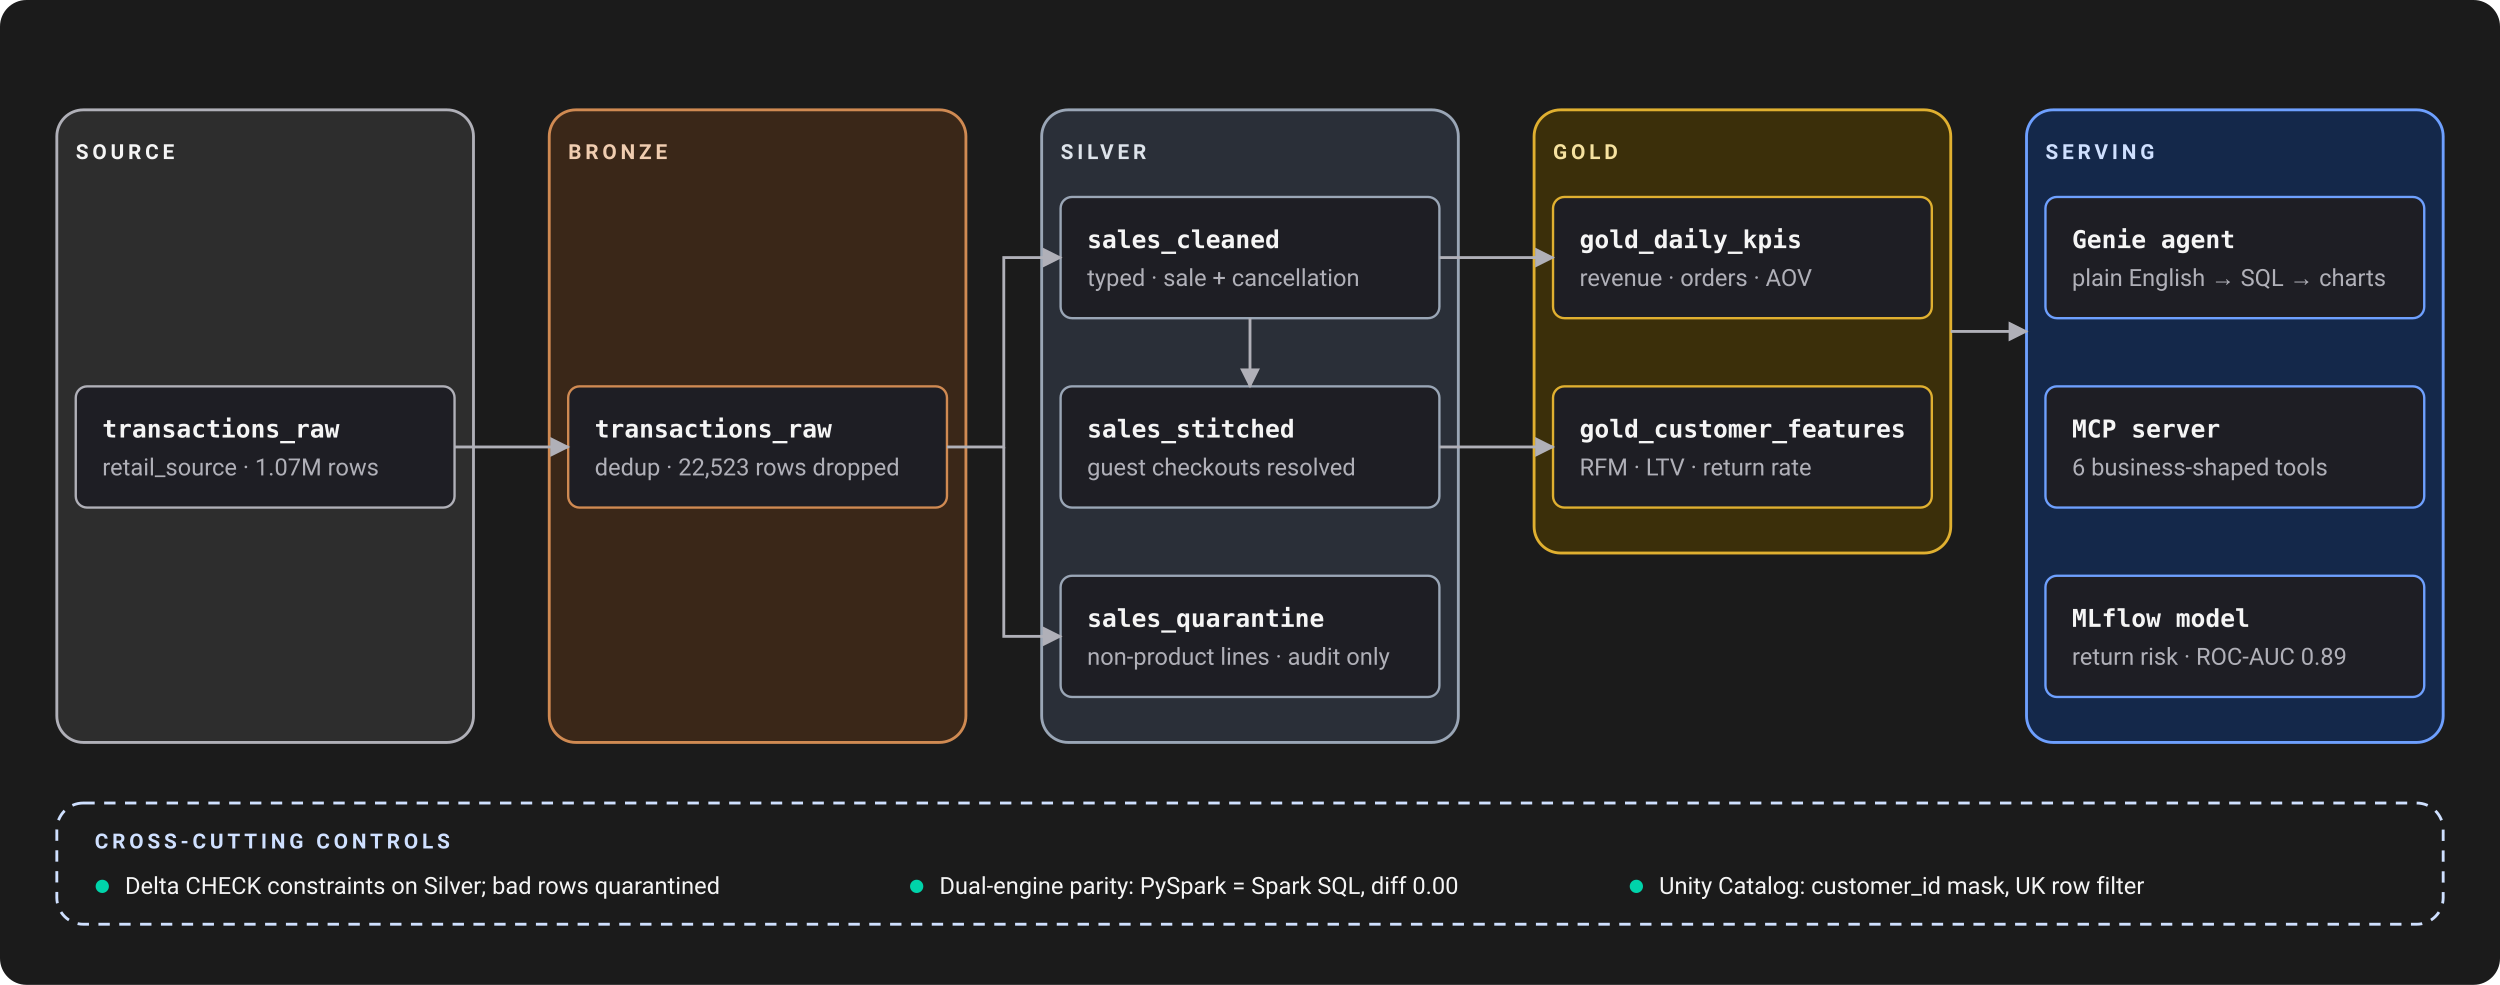
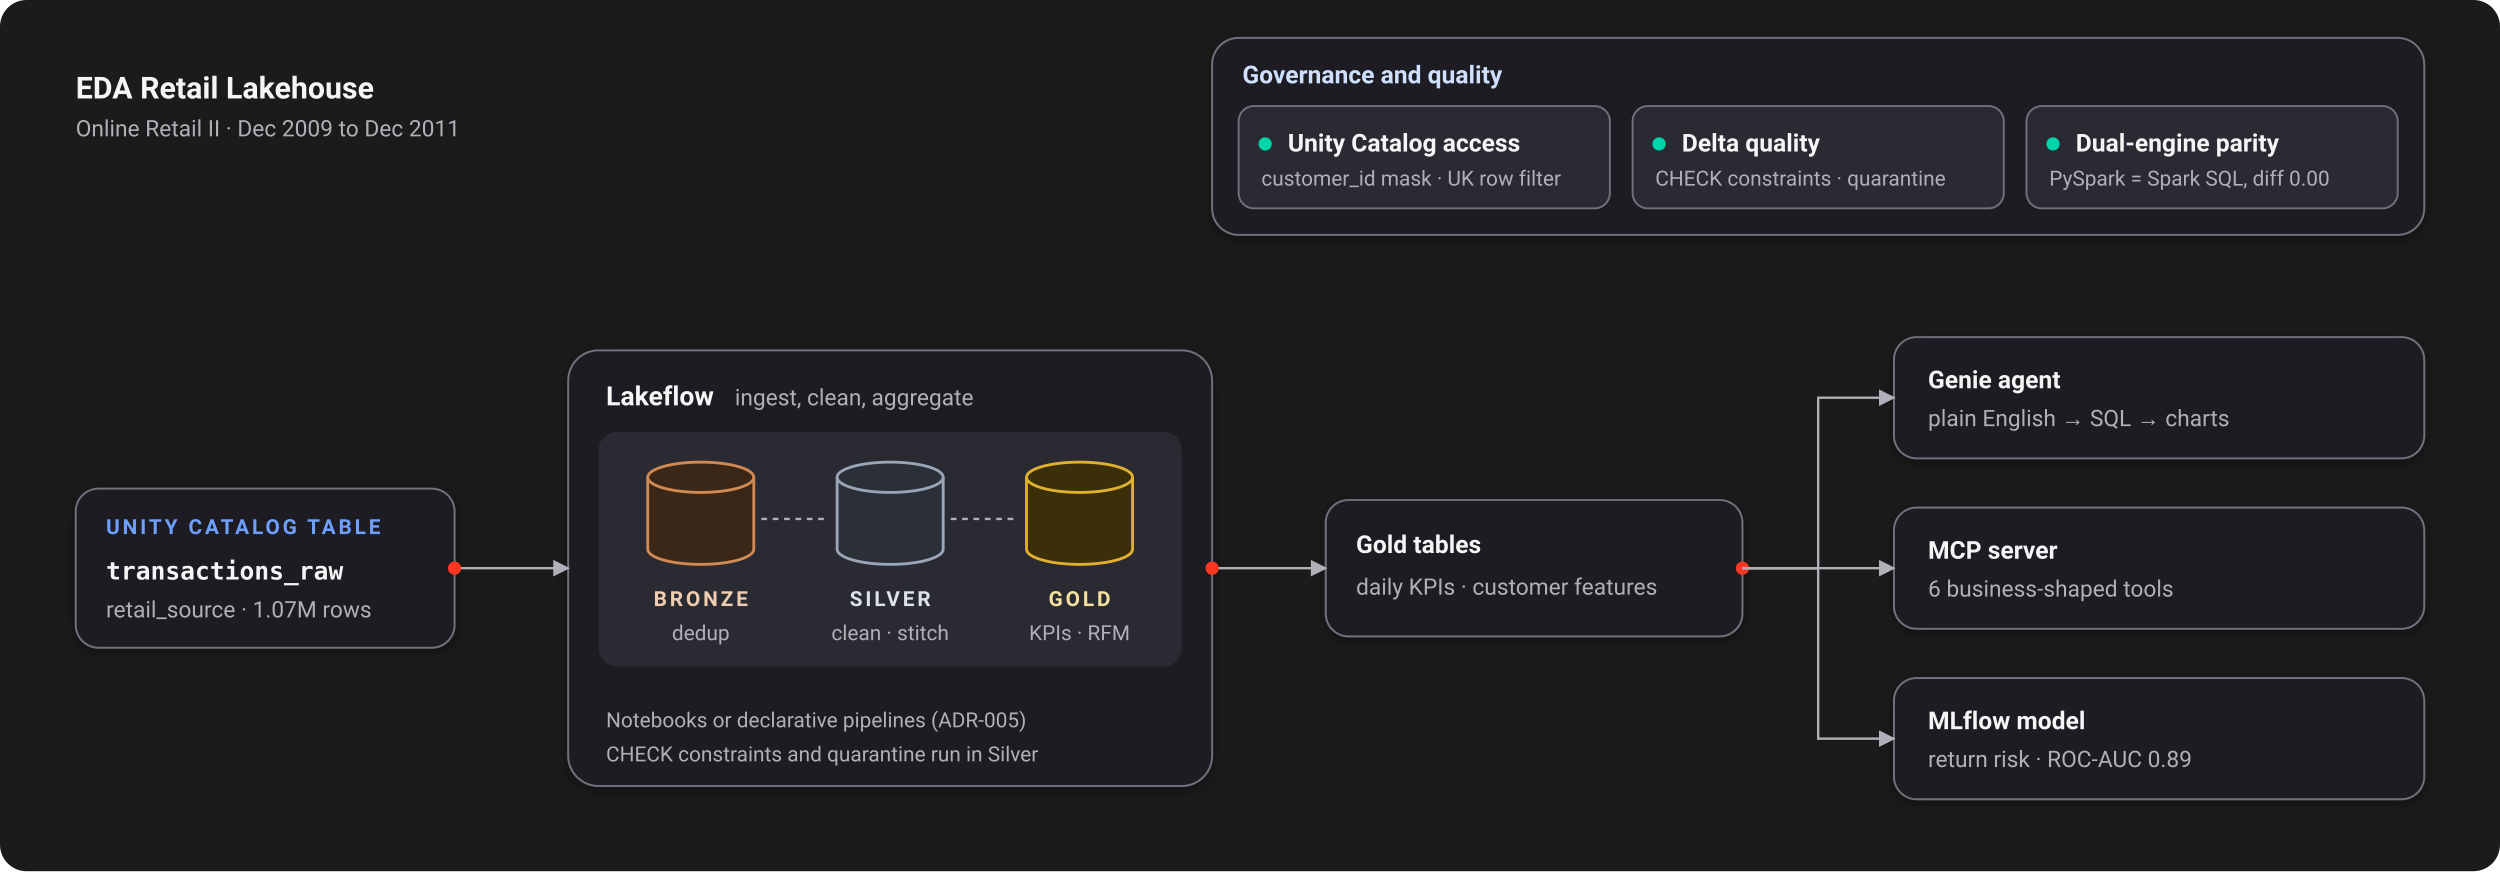
- <svg xmlns="http://www.w3.org/2000/svg" viewBox="0 0 1320 520" width="1320" height="520" role="img" aria-labelledby="t d">
-   <style>text{font-family:-apple-system, BlinkMacSystemFont, 'Segoe UI', Roboto, 'Helvetica Neue', Arial, sans-serif} .m{font-family:ui-monospace, SFMono-Regular, Menlo, Monaco, Consolas, monospace} .lbl{font-size:11px;font-weight:700;letter-spacing:2px} .nm{font-size:13px;font-weight:700;fill:#f5f5f5} .sb{font-size:12.5px;fill:#b0b0b8} .ctl{font-size:12.5px;fill:#f5f5f5}</style>
+ <svg xmlns="http://www.w3.org/2000/svg" viewBox="0 0 1320 460" width="1320" height="460" role="img" aria-labelledby="t d">
+   <style>text{font-family:-apple-system, BlinkMacSystemFont, 'Segoe UI', Roboto, 'Helvetica Neue', Arial, sans-serif} .m{font-family:ui-monospace, SFMono-Regular, Menlo, Monaco, Consolas, monospace} .h{font-size:14px;font-weight:700;fill:#f5f5f5} .nm{font-size:13px;font-weight:700;fill:#f5f5f5} .sb{font-size:12px;fill:#b0b0b8} .xs{font-size:11px;fill:#b0b0b8} .lb{font-size:11px;font-weight:700;letter-spacing:1.5px}</style>
  <defs>
+     <filter id="sh" x="-10%" y="-10%" width="120%" height="130%">
+       <feDropShadow dx="0" dy="2" stdDeviation="4" flood-color="#000" flood-opacity="0.4" />
+     </filter>
    <marker id="a" viewBox="0 0 10 10" refX="9" refY="5" markerWidth="7" markerHeight="7" orient="auto">
      <path d="M0 0L10 5L0 10z" fill="#b0b0b8" />
    </marker>
  </defs>
-   <rect width="1320" height="520" rx="14" fill="#1b1b1b" />
-   <rect x="30" y="58" width="220" height="334" rx="14" fill="#2d2d2d" stroke="#b0b0b8" stroke-width="1.5" />
-   <text x="40" y="84" class="lbl" fill="#f5f5f5">SOURCE</text>
-   <rect x="290" y="58" width="220" height="334" rx="14" fill="#3a2718" stroke="#d08a52" stroke-width="1.5" />
-   <text x="300" y="84" class="lbl" fill="#f0cdb0">BRONZE</text>
-   <rect x="550" y="58" width="220" height="334" rx="14" fill="#2a2f38" stroke="#9aa6b6" stroke-width="1.5" />
-   <text x="560" y="84" class="lbl" fill="#dde3ea">SILVER</text>
-   <rect x="810" y="58" width="220" height="234" rx="14" fill="#3b2f0a" stroke="#e0b030" stroke-width="1.5" />
-   <text x="820" y="84" class="lbl" fill="#f6e2a0">GOLD</text>
-   <rect x="1070" y="58" width="220" height="334" rx="14" fill="#14284a" stroke="#6ea0ff" stroke-width="1.5" />
-   <text x="1080" y="84" class="lbl" fill="#cfe0ff">SERVING</text>
-   <rect x="40" y="204" width="200" height="64" rx="6" fill="#1e1e24" stroke="#b0b0b8" stroke-width="1.25" />
-   <text x="54" y="231" class="nm m">transactions_raw</text>
-   <text x="54" y="251" class="sb">retail_source · 1.07M rows</text>
-   <rect x="300" y="204" width="200" height="64" rx="6" fill="#1e1e24" stroke="#d08a52" stroke-width="1.25" />
-   <text x="314" y="231" class="nm m">transactions_raw</text>
-   <text x="314" y="251" class="sb">dedup · 22,523 rows dropped</text>
-   <rect x="560" y="104" width="200" height="64" rx="6" fill="#1e1e24" stroke="#9aa6b6" stroke-width="1.25" />
-   <text x="574" y="131" class="nm m">sales_cleaned</text>
-   <text x="574" y="151" class="sb">typed · sale + cancellation</text>
-   <rect x="560" y="204" width="200" height="64" rx="6" fill="#1e1e24" stroke="#9aa6b6" stroke-width="1.25" />
-   <text x="574" y="231" class="nm m">sales_stitched</text>
-   <text x="574" y="251" class="sb">guest checkouts resolved</text>
-   <rect x="560" y="304" width="200" height="64" rx="6" fill="#1e1e24" stroke="#9aa6b6" stroke-width="1.25" />
-   <text x="574" y="331" class="nm m">sales_quarantine</text>
-   <text x="574" y="351" class="sb">non-product lines · audit only</text>
-   <rect x="820" y="104" width="200" height="64" rx="6" fill="#1e1e24" stroke="#e0b030" stroke-width="1.25" />
-   <text x="834" y="131" class="nm m">gold_daily_kpis</text>
-   <text x="834" y="151" class="sb">revenue · orders · AOV</text>
-   <rect x="820" y="204" width="200" height="64" rx="6" fill="#1e1e24" stroke="#e0b030" stroke-width="1.25" />
-   <text x="834" y="231" class="nm m">gold_customer_features</text>
-   <text x="834" y="251" class="sb">RFM · LTV · return rate</text>
-   <rect x="1080" y="104" width="200" height="64" rx="6" fill="#1e1e24" stroke="#6ea0ff" stroke-width="1.25" />
-   <text x="1094" y="131" class="nm m">Genie agent</text>
-   <text x="1094" y="151" class="sb">plain English → SQL → charts</text>
-   <rect x="1080" y="204" width="200" height="64" rx="6" fill="#1e1e24" stroke="#6ea0ff" stroke-width="1.25" />
-   <text x="1094" y="231" class="nm m">MCP server</text>
-   <text x="1094" y="251" class="sb">6 business-shaped tools</text>
-   <rect x="1080" y="304" width="200" height="64" rx="6" fill="#1e1e24" stroke="#6ea0ff" stroke-width="1.25" />
-   <text x="1094" y="331" class="nm m">MLflow model</text>
-   <text x="1094" y="351" class="sb">return risk · ROC-AUC 0.89</text>
-   <path d="M240 236 H300" fill="none" stroke="#b0b0b8" stroke-width="1.5" marker-end="url(#a)" />
-   <path d="M500 236 H530 V136 H560" fill="none" stroke="#b0b0b8" stroke-width="1.5" marker-end="url(#a)" />
-   <path d="M530 236 V336 H560" fill="none" stroke="#b0b0b8" stroke-width="1.5" marker-end="url(#a)" />
-   <path d="M660 168 V204" fill="none" stroke="#b0b0b8" stroke-width="1.5" marker-end="url(#a)" />
-   <path d="M760 136 H820" fill="none" stroke="#b0b0b8" stroke-width="1.5" marker-end="url(#a)" />
-   <path d="M760 236 H820" fill="none" stroke="#b0b0b8" stroke-width="1.5" marker-end="url(#a)" />
-   <path d="M1030 175 H1070" fill="none" stroke="#b0b0b8" stroke-width="1.5" marker-end="url(#a)" />
-   <rect x="30" y="424" width="1260" height="64" rx="14" fill="none" stroke="#cfe0ff" stroke-width="1.5" stroke-dasharray="6 5" />
-   <text x="50" y="448" class="lbl" fill="#cfe0ff">CROSS-CUTTING CONTROLS</text>
-   <circle cx="54" cy="468" r="3.5" fill="#00d4aa" />
-   <text x="66" y="472" class="ctl">Delta CHECK constraints on Silver; bad rows quarantined</text>
-   <circle cx="484" cy="468" r="3.5" fill="#00d4aa" />
-   <text x="496" y="472" class="ctl">Dual-engine parity: PySpark = Spark SQL, diff 0.00</text>
-   <circle cx="864" cy="468" r="3.5" fill="#00d4aa" />
-   <text x="876" y="472" class="ctl">Unity Catalog: customer_id mask, UK row filter</text>
+   <rect width="1320" height="460" rx="14" fill="#1b1b1b" />
+   <text x="40" y="52" class="h" style="font-size:16px">EDA Retail Lakehouse</text>
+   <text x="40" y="72" class="sb">Online Retail II · Dec 2009 to Dec 2011</text>
+   <rect x="640" y="20" width="640" height="104" rx="14" fill="#1e1e24" stroke="#72727e" stroke-width="1" filter="url(#sh)" />
+   <text x="656" y="44" class="nm" style="fill:#cfe0ff">Governance and quality</text>
+   <rect x="654" y="56" width="196" height="54" rx="8" fill="#2a2a32" stroke="#72727e" stroke-width="1" />
+   <circle cx="668" cy="76" r="3.5" fill="#00d4aa" />
+   <text x="680" y="80" class="nm">Unity Catalog access</text>
+   <text x="666" y="98" class="xs">customer_id mask · UK row filter</text>
+   <rect x="862" y="56" width="196" height="54" rx="8" fill="#2a2a32" stroke="#72727e" stroke-width="1" />
+   <circle cx="876" cy="76" r="3.5" fill="#00d4aa" />
+   <text x="888" y="80" class="nm">Delta quality</text>
+   <text x="874" y="98" class="xs">CHECK constraints · quarantine</text>
+   <rect x="1070" y="56" width="196" height="54" rx="8" fill="#2a2a32" stroke="#72727e" stroke-width="1" />
+   <circle cx="1084" cy="76" r="3.5" fill="#00d4aa" />
+   <text x="1096" y="80" class="nm">Dual-engine parity</text>
+   <text x="1082" y="98" class="xs">PySpark = Spark SQL, diff 0.00</text>
+   <rect x="40" y="258" width="200" height="84" rx="12" fill="#1e1e24" stroke="#72727e" stroke-width="1" filter="url(#sh)" />
+   <text x="56" y="282" class="lb" style="fill:#6ea0ff">UNITY CATALOG TABLE</text>
+   <text x="56" y="306" class="nm m">transactions_raw</text>
+   <text x="56" y="326" class="sb">retail_source · 1.07M rows</text>
+   <rect x="300" y="185" width="340" height="230" rx="16" fill="#1e1e24" stroke="#72727e" stroke-width="1" filter="url(#sh)" />
+   <text x="320" y="214" class="h">Lakeflow</text>
+   <text x="388" y="214" class="sb">ingest, clean, aggregate</text>
+   <rect x="316" y="228" width="308" height="124" rx="10" fill="#2a2a32" />
+   <path d="M342 252v38a28 8 0 0 0 56 0v-38" fill="#3a2718" stroke="#d08a52" stroke-width="1.5" />
+   <ellipse cx="370" cy="252" rx="28" ry="8" fill="#3a2718" stroke="#d08a52" stroke-width="1.5" />
+   <text x="370" y="320" class="lb" text-anchor="middle" style="fill:#f0cdb0">BRONZE</text>
+   <text x="370" y="338" class="xs" text-anchor="middle">dedup</text>
+   <path d="M442 252v38a28 8 0 0 0 56 0v-38" fill="#2a2f38" stroke="#9aa6b6" stroke-width="1.5" />
+   <ellipse cx="470" cy="252" rx="28" ry="8" fill="#2a2f38" stroke="#9aa6b6" stroke-width="1.5" />
+   <text x="470" y="320" class="lb" text-anchor="middle" style="fill:#dde3ea">SILVER</text>
+   <text x="470" y="338" class="xs" text-anchor="middle">clean · stitch</text>
+   <path d="M542 252v38a28 8 0 0 0 56 0v-38" fill="#3b2f0a" stroke="#e0b030" stroke-width="1.5" />
+   <ellipse cx="570" cy="252" rx="28" ry="8" fill="#3b2f0a" stroke="#e0b030" stroke-width="1.5" />
+   <text x="570" y="320" class="lb" text-anchor="middle" style="fill:#f6e2a0">GOLD</text>
+   <text x="570" y="338" class="xs" text-anchor="middle">KPIs · RFM</text>
+   <line x1="402" y1="274" x2="438" y2="274" stroke="#b0b0b8" stroke-width="1.25" stroke-dasharray="3 3" />
+   <line x1="502" y1="274" x2="538" y2="274" stroke="#b0b0b8" stroke-width="1.25" stroke-dasharray="3 3" />
+   <text x="320" y="384" class="xs">Notebooks or declarative pipelines (ADR-005)</text>
+   <text x="320" y="402" class="xs">CHECK constraints and quarantine run in Silver</text>
+   <rect x="700" y="264" width="220" height="72" rx="12" fill="#1e1e24" stroke="#72727e" stroke-width="1" filter="url(#sh)" />
+   <text x="716" y="292" class="nm">Gold tables</text>
+   <text x="716" y="314" class="sb">daily KPIs · customer features</text>
+   <rect x="1000" y="178" width="280" height="64" rx="12" fill="#1e1e24" stroke="#72727e" stroke-width="1" filter="url(#sh)" />
+   <text x="1018" y="205" class="nm">Genie agent</text>
+   <text x="1018" y="225" class="sb">plain English → SQL → charts</text>
+   <rect x="1000" y="268" width="280" height="64" rx="12" fill="#1e1e24" stroke="#72727e" stroke-width="1" filter="url(#sh)" />
+   <text x="1018" y="295" class="nm">MCP server</text>
+   <text x="1018" y="315" class="sb">6 business-shaped tools</text>
+   <rect x="1000" y="358" width="280" height="64" rx="12" fill="#1e1e24" stroke="#72727e" stroke-width="1" filter="url(#sh)" />
+   <text x="1018" y="385" class="nm">MLflow model</text>
+   <text x="1018" y="405" class="sb">return risk · ROC-AUC 0.89</text>
+   <path d="M240 300 H300" fill="none" stroke="#b0b0b8" stroke-width="1.25" marker-end="url(#a)" />
+   <circle cx="240" cy="300" r="3.5" fill="#ff3621" />
+   <path d="M640 300 H700" fill="none" stroke="#b0b0b8" stroke-width="1.25" marker-end="url(#a)" />
+   <circle cx="640" cy="300" r="3.5" fill="#ff3621" />
+   <path d="M920 300 H960 V210 H1000" fill="none" stroke="#b0b0b8" stroke-width="1.25" marker-end="url(#a)" />
+   <circle cx="920" cy="300" r="3.5" fill="#ff3621" />
+   <path d="M920 300 H1000" fill="none" stroke="#b0b0b8" stroke-width="1.25" marker-end="url(#a)" />
+   <path d="M920 300 H960 V390 H1000" fill="none" stroke="#b0b0b8" stroke-width="1.25" marker-end="url(#a)" />
</svg>
